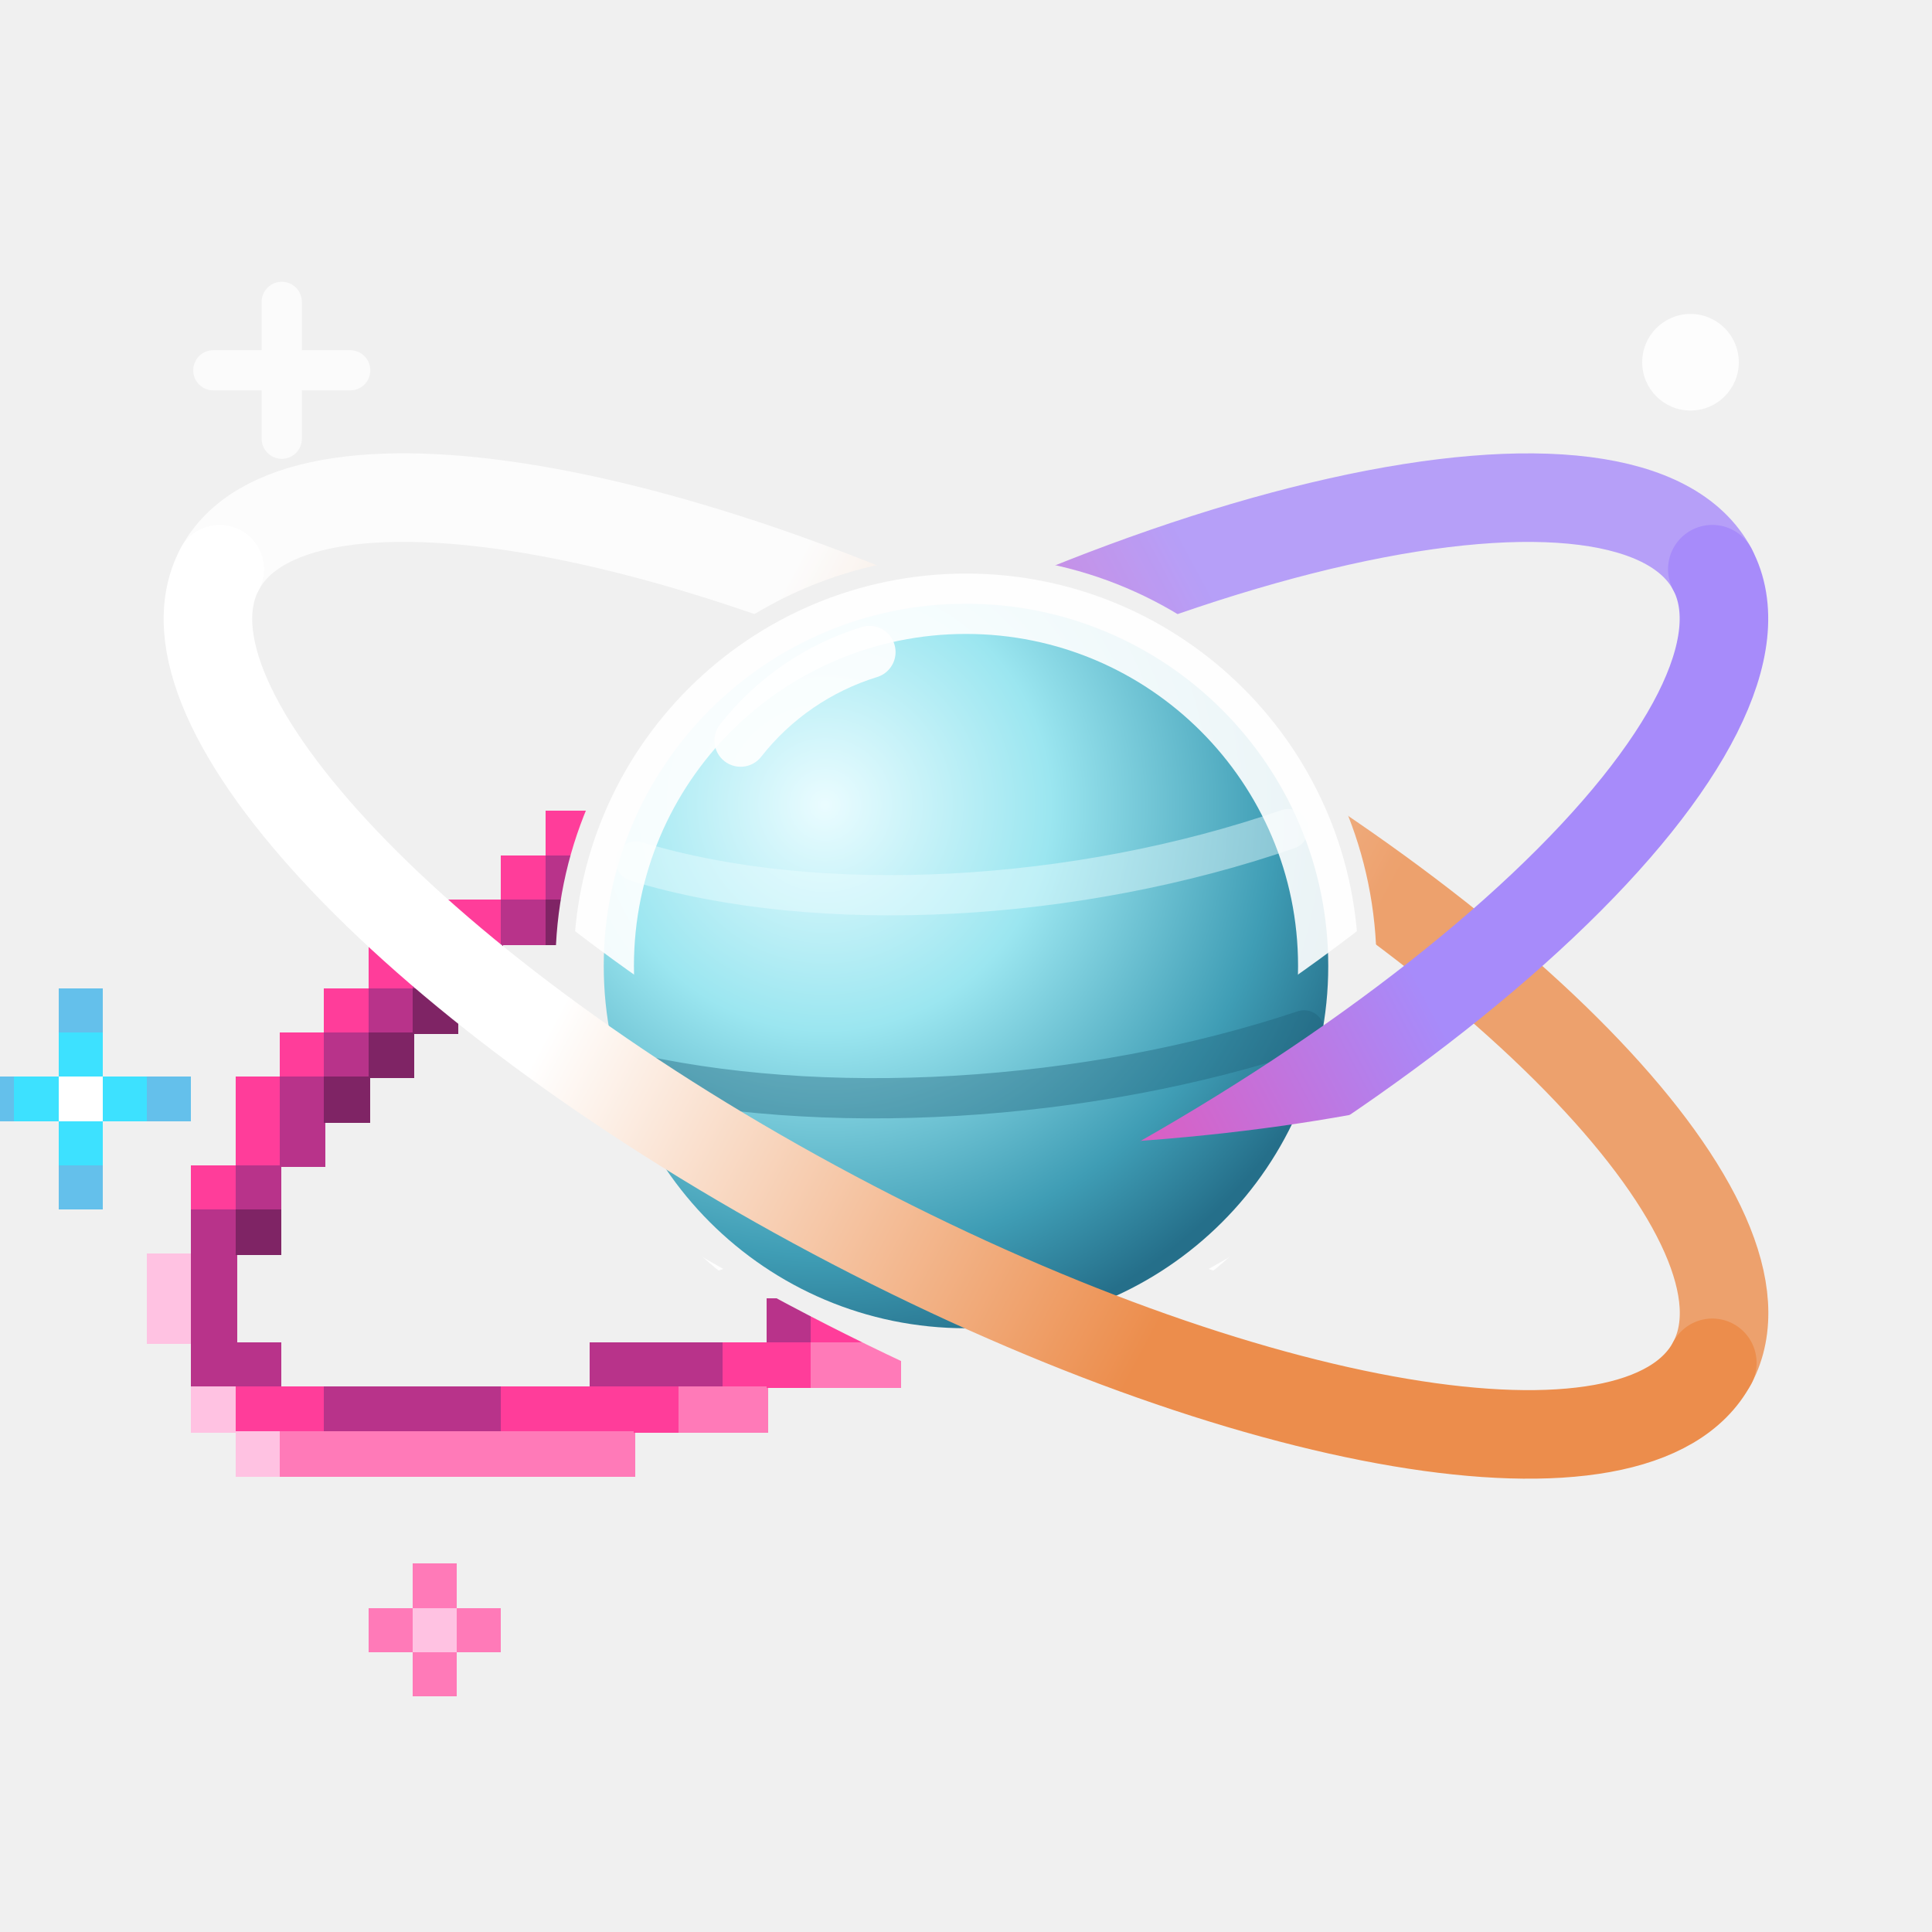
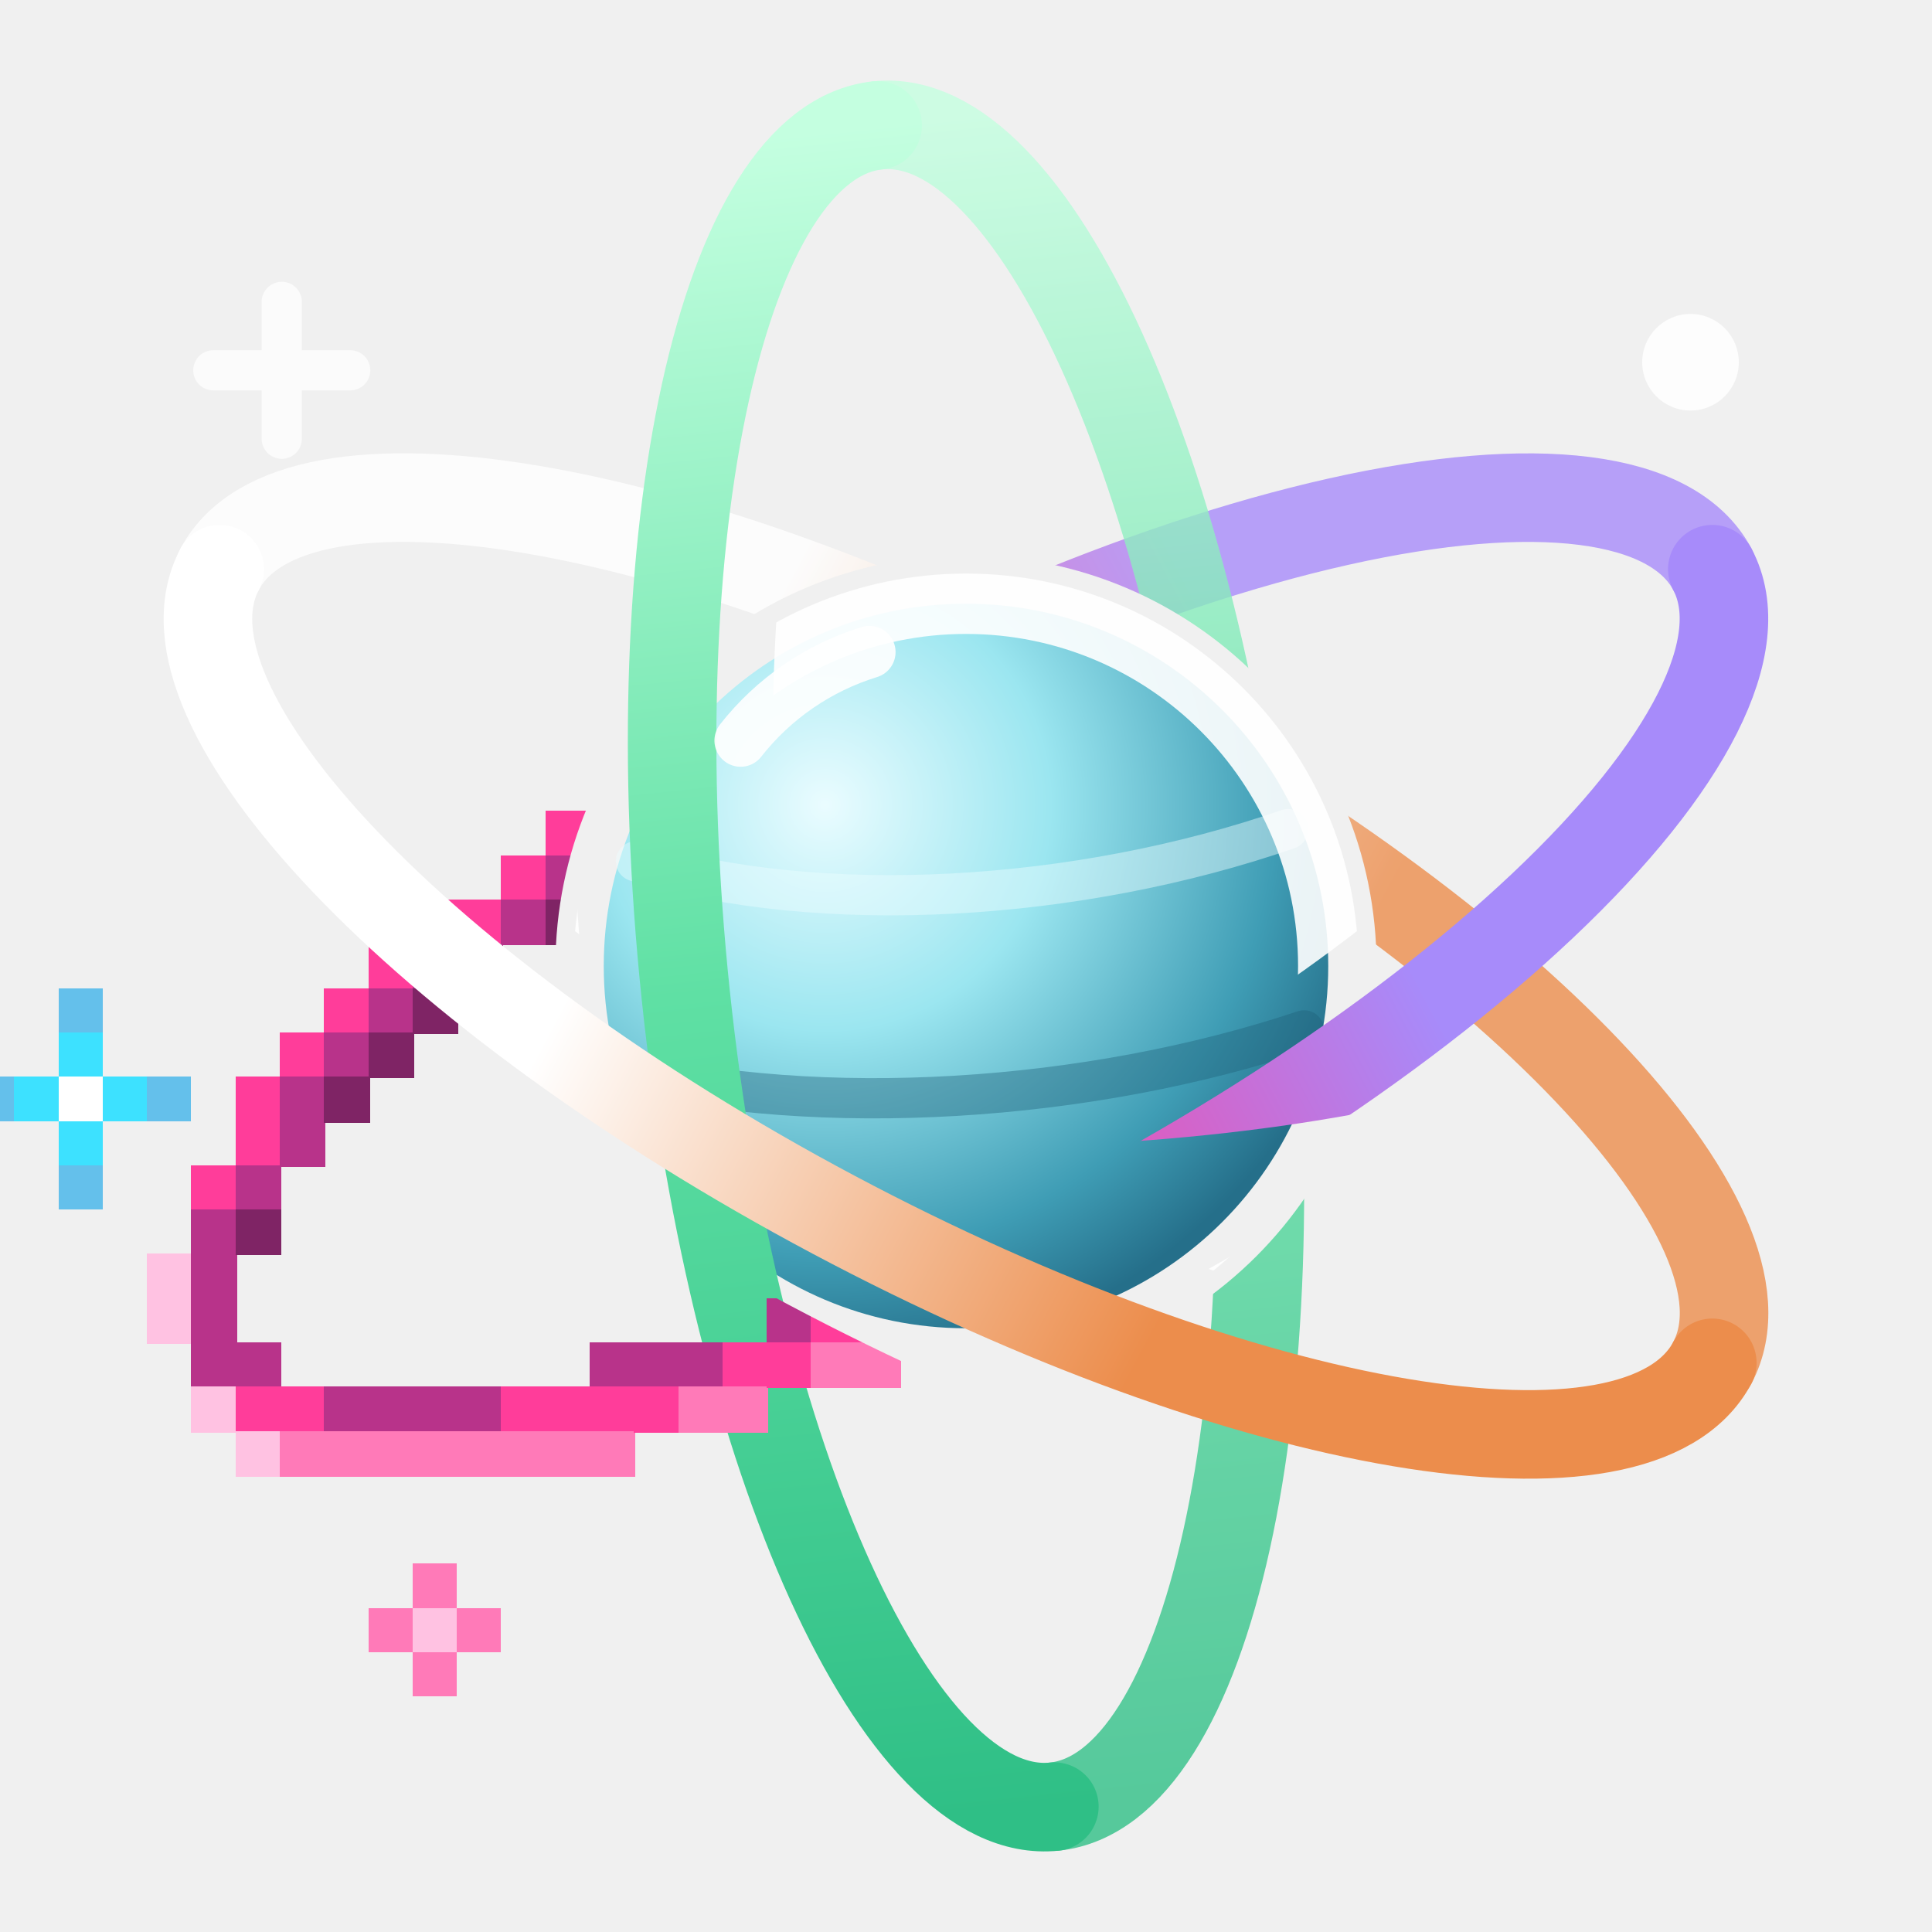
<svg xmlns="http://www.w3.org/2000/svg" viewBox="-24 -24 48 48" fill="none" stroke-width="2.2" stroke-linecap="round" stroke-linejoin="round">
  <defs>
    <radialGradient id="pgPlanet" cx="-3.5" cy="-4" r="14" gradientUnits="userSpaceOnUse">
      <stop offset="0" stop-color="#eafcff" />
      <stop offset=".4" stop-color="#9be6f0" />
      <stop offset=".8" stop-color="#3f9db5" />
      <stop offset="1" stop-color="#256f8a" />
    </radialGradient>
    <linearGradient id="pgRingA" x1="-21" y1="0" x2="21" y2="0" gradientUnits="userSpaceOnUse">
      <stop offset=".3" stop-color="#ffffff" />
      <stop offset=".7" stop-color="#ec8d4c" />
    </linearGradient>
    <linearGradient id="pgRingB" x1="-4" y1="0" x2="21" y2="0" gradientUnits="userSpaceOnUse">
      <stop offset="0" stop-color="#ff3d9a" />
      <stop offset=".55" stop-color="#a78bfa" />
    </linearGradient>
+     <linearGradient id="pgRingC" x1="-21" y1="0" x2="21" y2="0" gradientUnits="userSpaceOnUse">
+       <stop offset="0" stop-color="#c4ffe0" />
+       <stop offset=".5" stop-color="#5fe0a4" />
+       <stop offset="1" stop-color="#2fbf86" />
+     </linearGradient>
    <mask id="pgBack" maskUnits="userSpaceOnUse" x="-24" y="-24" width="48" height="48">
      <rect x="-24" y="-24" width="48" height="48" fill="#fff" />
      <circle r="10.2" fill="#000" />
    </mask>
    <mask id="pgGapA" maskUnits="userSpaceOnUse" x="-24" y="-24" width="48" height="48">
      <rect x="-24" y="-24" width="48" height="48" fill="#fff" />
      <path d="M21 0A21 7 0 0 1 -21 0" transform="rotate(28)" stroke="#000" stroke-width="5" />
    </mask>
    <mask id="pgGapP" maskUnits="userSpaceOnUse" x="-24" y="-24" width="48" height="48">
      <rect x="-24" y="-24" width="48" height="48" fill="#fff" />
      <path d="M21 0A21 7 0 0 1 -21 0" transform="rotate(28)" stroke="#000" stroke-width="5" />
      <path d="M21 0A21 7 0 0 1 -21 0" transform="rotate(-28)" stroke="#000" stroke-width="5" />
+       <path d="M21 0A21 7 0 0 1 -21 0" transform="rotate(84)" stroke="#000" stroke-width="5" />
    </mask>
  </defs>
  <g mask="url(#pgBack)">
    <path d="M-21 0A21 7 0 0 1 21 0" transform="rotate(28)" stroke="url(#pgRingA)" opacity=".8" />
    <path d="M-4.0 -6.872A21 7 0 0 1 21 0" transform="rotate(-28)" stroke="url(#pgRingB)" opacity=".8" />
+     <path d="M-21 0A21 7 0 0 1 21 0" transform="rotate(84)" stroke="url(#pgRingC)" opacity=".8" />
  </g>
  <g mask="url(#pgBack)" shape-rendering="crispEdges">
    <rect x="-20.35" y="7.15" width="1.14" height="1.14" fill="#ffc2e2" />
    <rect x="-20.35" y="8.25" width="1.14" height="1.14" fill="#ffc2e2" />
    <rect x="-19.25" y="4.95" width="1.14" height="1.14" fill="#ff3d9a" />
    <rect x="-19.25" y="6.05" width="1.14" height="1.14" fill="#b8338a" />
    <rect x="-19.25" y="7.15" width="1.14" height="1.14" fill="#b8338a" />
    <rect x="-19.25" y="8.25" width="1.14" height="1.14" fill="#b8338a" />
    <rect x="-19.25" y="9.35" width="1.14" height="1.14" fill="#b8338a" />
    <rect x="-18.15" y="2.75" width="1.14" height="1.14" fill="#ff3d9a" />
    <rect x="-18.15" y="3.85" width="1.14" height="1.14" fill="#ff3d9a" />
    <rect x="-18.15" y="4.95" width="1.14" height="1.14" fill="#b8338a" />
    <rect x="-18.15" y="6.05" width="1.14" height="1.14" fill="#7f2465" />
    <rect x="-17.05" y="1.65" width="1.14" height="1.14" fill="#ff3d9a" />
    <rect x="-17.05" y="2.75" width="1.14" height="1.14" fill="#b8338a" />
    <rect x="-17.05" y="3.85" width="1.14" height="1.14" fill="#b8338a" />
    <rect x="-15.95" y="0.55" width="1.14" height="1.14" fill="#ff3d9a" />
    <rect x="-15.95" y="1.65" width="1.14" height="1.14" fill="#b8338a" />
    <rect x="-15.95" y="2.75" width="1.14" height="1.14" fill="#7f2465" />
    <rect x="-14.85" y="-0.55" width="1.14" height="1.14" fill="#ff3d9a" />
    <rect x="-14.85" y="0.55" width="1.14" height="1.14" fill="#b8338a" />
    <rect x="-14.85" y="1.65" width="1.14" height="1.14" fill="#7f2465" />
    <rect x="-13.75" y="-1.65" width="1.14" height="1.14" fill="#ff3d9a" />
    <rect x="-13.75" y="-0.55" width="1.14" height="1.14" fill="#b8338a" />
    <rect x="-13.75" y="0.55" width="1.14" height="1.14" fill="#7f2465" />
    <rect x="-12.65" y="-1.65" width="1.14" height="1.14" fill="#ff3d9a" />
    <rect x="-12.65" y="-0.55" width="1.14" height="1.14" fill="#b8338a" />
    <rect x="-11.55" y="-2.75" width="1.14" height="1.14" fill="#ff3d9a" />
    <rect x="-11.55" y="-1.65" width="1.14" height="1.14" fill="#b8338a" />
    <rect x="-10.45" y="-3.85" width="1.14" height="1.14" fill="#ff3d9a" />
    <rect x="-10.45" y="-2.75" width="1.14" height="1.14" fill="#b8338a" />
    <rect x="-10.45" y="-1.65" width="1.14" height="1.14" fill="#7f2465" />
    <rect x="-9.35" y="-3.85" width="1.14" height="1.14" fill="#b8338a" />
    <rect x="-9.35" y="-2.75" width="1.14" height="1.14" fill="#7f2465" />
    <rect x="-8.25" y="-4.95" width="1.14" height="1.14" fill="#ff3d9a" />
    <rect x="-8.25" y="-3.85" width="1.14" height="1.14" fill="#b8338a" />
    <rect x="-7.15" y="-4.95" width="1.14" height="1.14" fill="#b8338a" />
    <rect x="-7.15" y="-3.85" width="1.14" height="1.14" fill="#7f2465" />
  </g>
  <g mask="url(#pgBack)" />
  <circle r="9" fill="url(#pgPlanet)" />
  <path d="M-8.2 -2.6c4.6 1.4 11 1 16.2-.8" stroke="#eafcff" stroke-width="1" opacity=".45" />
  <path d="M-8.6 2.6c5 1.2 11.6.8 17-1" stroke="#1d5f78" stroke-width="1" opacity=".4" />
  <circle r="9" stroke="#fff" stroke-width="1.5" opacity=".9" mask="url(#pgGapP)" />
+   <path d="M21 0A21 7 0 0 1 -21 0" transform="rotate(84)" stroke="url(#pgRingC)" />
  <path d="M21 0A21 7 0 0 1 -4.0 6.872" transform="rotate(-28)" stroke="url(#pgRingB)" mask="url(#pgGapA)" />
  <g mask="url(#pgGapA)" shape-rendering="crispEdges">
    <rect x="-19.25" y="10.45" width="1.14" height="1.14" fill="#ffc2e2" />
    <rect x="-18.15" y="9.35" width="1.14" height="1.14" fill="#b8338a" />
    <rect x="-18.15" y="10.45" width="1.14" height="1.14" fill="#ff3d9a" />
    <rect x="-18.15" y="11.55" width="1.14" height="1.14" fill="#ffc2e2" />
    <rect x="-17.05" y="10.45" width="1.14" height="1.14" fill="#ff3d9a" />
    <rect x="-17.05" y="11.55" width="1.14" height="1.14" fill="#ff7ab8" />
    <rect x="-15.95" y="10.45" width="1.14" height="1.14" fill="#b8338a" />
    <rect x="-15.95" y="11.55" width="1.14" height="1.14" fill="#ff7ab8" />
    <rect x="-14.85" y="10.45" width="1.14" height="1.14" fill="#b8338a" />
    <rect x="-14.85" y="11.55" width="1.14" height="1.14" fill="#ff7ab8" />
    <rect x="-13.75" y="10.45" width="1.14" height="1.14" fill="#b8338a" />
    <rect x="-13.75" y="11.55" width="1.14" height="1.14" fill="#ff7ab8" />
    <rect x="-12.65" y="10.45" width="1.14" height="1.14" fill="#b8338a" />
    <rect x="-12.65" y="11.55" width="1.14" height="1.14" fill="#ff7ab8" />
    <rect x="-11.55" y="10.45" width="1.14" height="1.14" fill="#ff3d9a" />
    <rect x="-11.55" y="11.55" width="1.14" height="1.14" fill="#ff7ab8" />
    <rect x="-10.45" y="10.45" width="1.14" height="1.14" fill="#ff3d9a" />
    <rect x="-10.45" y="11.55" width="1.14" height="1.14" fill="#ff7ab8" />
    <rect x="-9.35" y="9.35" width="1.14" height="1.14" fill="#b8338a" />
    <rect x="-9.35" y="10.45" width="1.14" height="1.14" fill="#ff3d9a" />
    <rect x="-9.35" y="11.55" width="1.14" height="1.14" fill="#ff7ab8" />
    <rect x="-8.25" y="9.35" width="1.14" height="1.14" fill="#b8338a" />
    <rect x="-8.25" y="10.45" width="1.14" height="1.14" fill="#ff3d9a" />
    <rect x="-7.15" y="9.35" width="1.14" height="1.14" fill="#b8338a" />
    <rect x="-7.15" y="10.45" width="1.14" height="1.14" fill="#ff7ab8" />
    <rect x="-6.05" y="9.35" width="1.14" height="1.14" fill="#ff3d9a" />
    <rect x="-6.05" y="10.45" width="1.14" height="1.14" fill="#ff7ab8" />
    <rect x="-4.95" y="8.25" width="1.14" height="1.14" fill="#b8338a" />
    <rect x="-4.95" y="9.35" width="1.14" height="1.14" fill="#ff3d9a" />
    <rect x="-3.85" y="8.25" width="1.14" height="1.14" fill="#ff3d9a" />
    <rect x="-3.85" y="9.35" width="1.14" height="1.14" fill="#ff7ab8" />
    <rect x="-2.75" y="7.15" width="1.14" height="1.14" fill="#b8338a" />
    <rect x="-2.75" y="8.25" width="1.14" height="1.14" fill="#ff3d9a" />
    <rect x="-2.75" y="9.35" width="1.14" height="1.14" fill="#ff7ab8" />
    <rect x="-1.65" y="7.15" width="1.14" height="1.14" fill="#b8338a" />
    <rect x="-1.65" y="8.25" width="1.14" height="1.14" fill="#ff7ab8" />
    <rect x="-0.55" y="7.15" width="1.14" height="1.14" fill="#ff3d9a" />
    <rect x="-0.55" y="8.25" width="1.14" height="1.14" fill="#ff7ab8" />
  </g>
  <g shape-rendering="crispEdges">
    <rect x="-22.55" y="2.75" width="1.10" height="1.10" fill="#ffffff" />
    <rect x="-22.55" y="1.65" width="1.10" height="1.10" fill="#3de1ff" />
    <rect x="-22.55" y="3.85" width="1.10" height="1.10" fill="#3de1ff" />
    <rect x="-23.65" y="2.75" width="1.10" height="1.10" fill="#3de1ff" />
    <rect x="-21.45" y="2.75" width="1.10" height="1.10" fill="#3de1ff" />
    <rect x="-22.55" y="0.55" width="1.10" height="1.10" fill="#64c0eb" />
    <rect x="-22.55" y="4.95" width="1.10" height="1.10" fill="#64c0eb" />
    <rect x="-24.75" y="2.75" width="1.10" height="1.10" fill="#64c0eb" />
    <rect x="-20.35" y="2.75" width="1.10" height="1.10" fill="#64c0eb" />
    <rect x="-13.75" y="15.95" width="1.10" height="1.10" fill="#ffc2e2" />
    <rect x="-13.75" y="14.85" width="1.10" height="1.10" fill="#ff7ab8" />
    <rect x="-13.75" y="17.05" width="1.10" height="1.10" fill="#ff7ab8" />
    <rect x="-14.85" y="15.95" width="1.10" height="1.10" fill="#ff7ab8" />
    <rect x="-12.65" y="15.95" width="1.10" height="1.10" fill="#ff7ab8" />
  </g>
  <path d="M21 0A21 7 0 0 1 -21 0" transform="rotate(28)" stroke="url(#pgRingA)" />
  <path d="M-5.6 -5.6a6.5 6.5 0 0 1 3.2 -2.2" stroke="#fff" stroke-width="1.3" opacity=".9" />
  <circle cx="18" cy="-15" r="1.2" fill="#fff" stroke="none" opacity=".85" />
  <path d="M-17 -16.5v3.4M-18.7 -14.8h3.4" stroke="#fff" stroke-width="1" opacity=".7" />
</svg>
